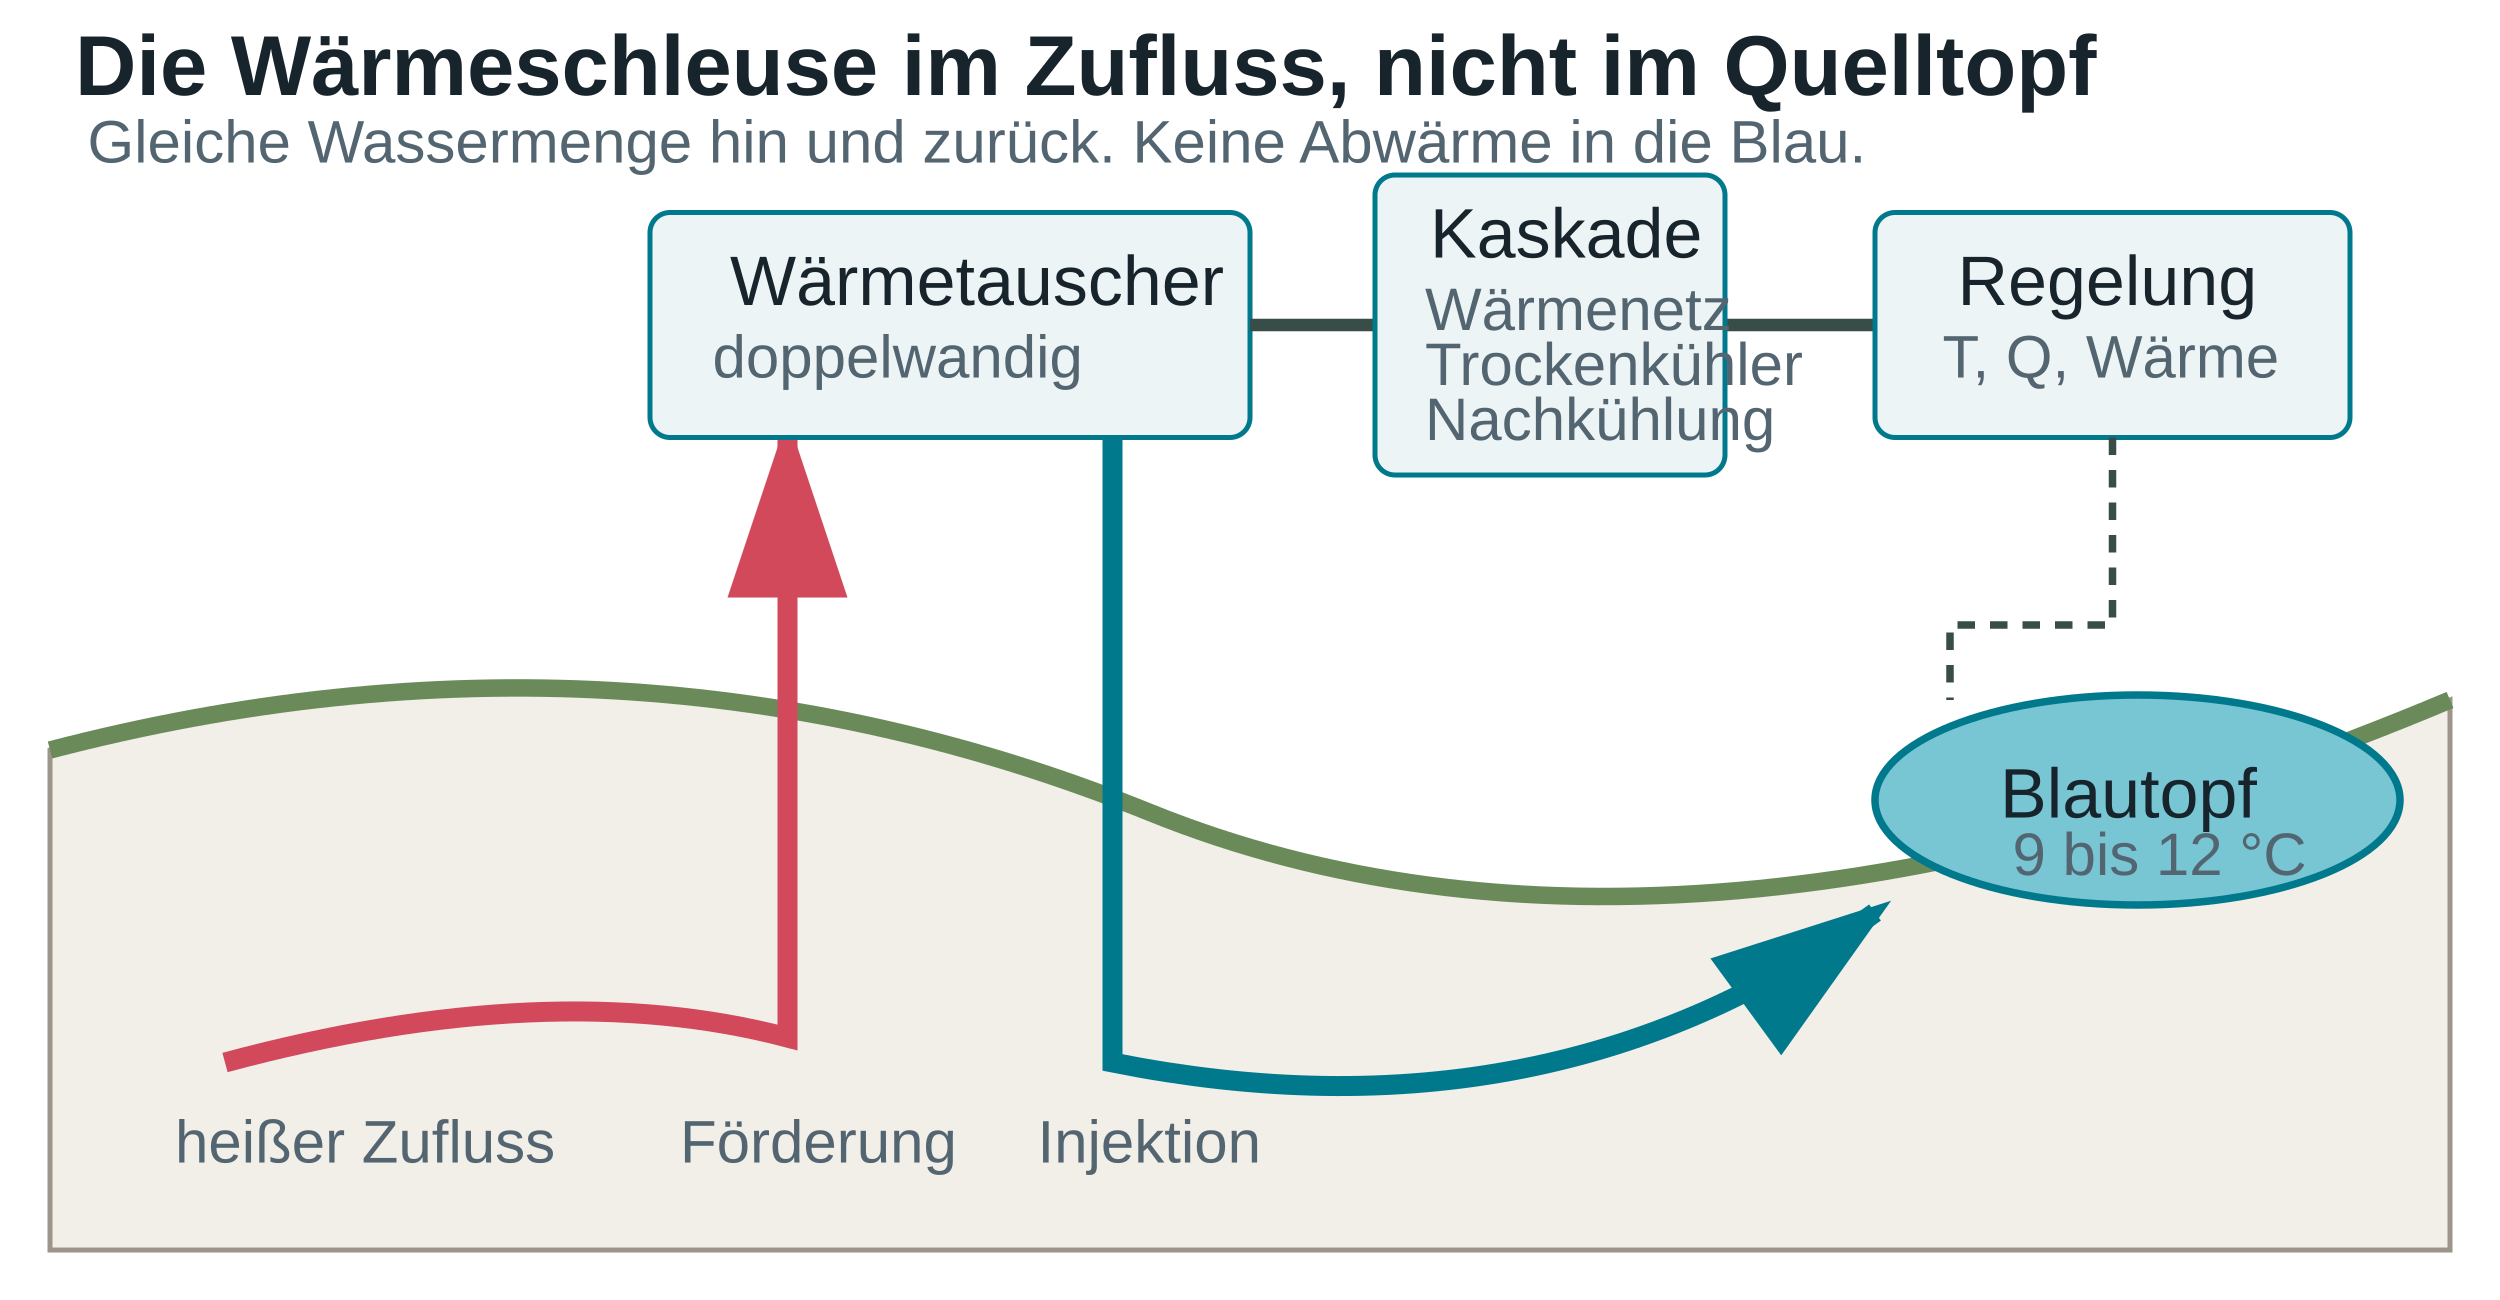
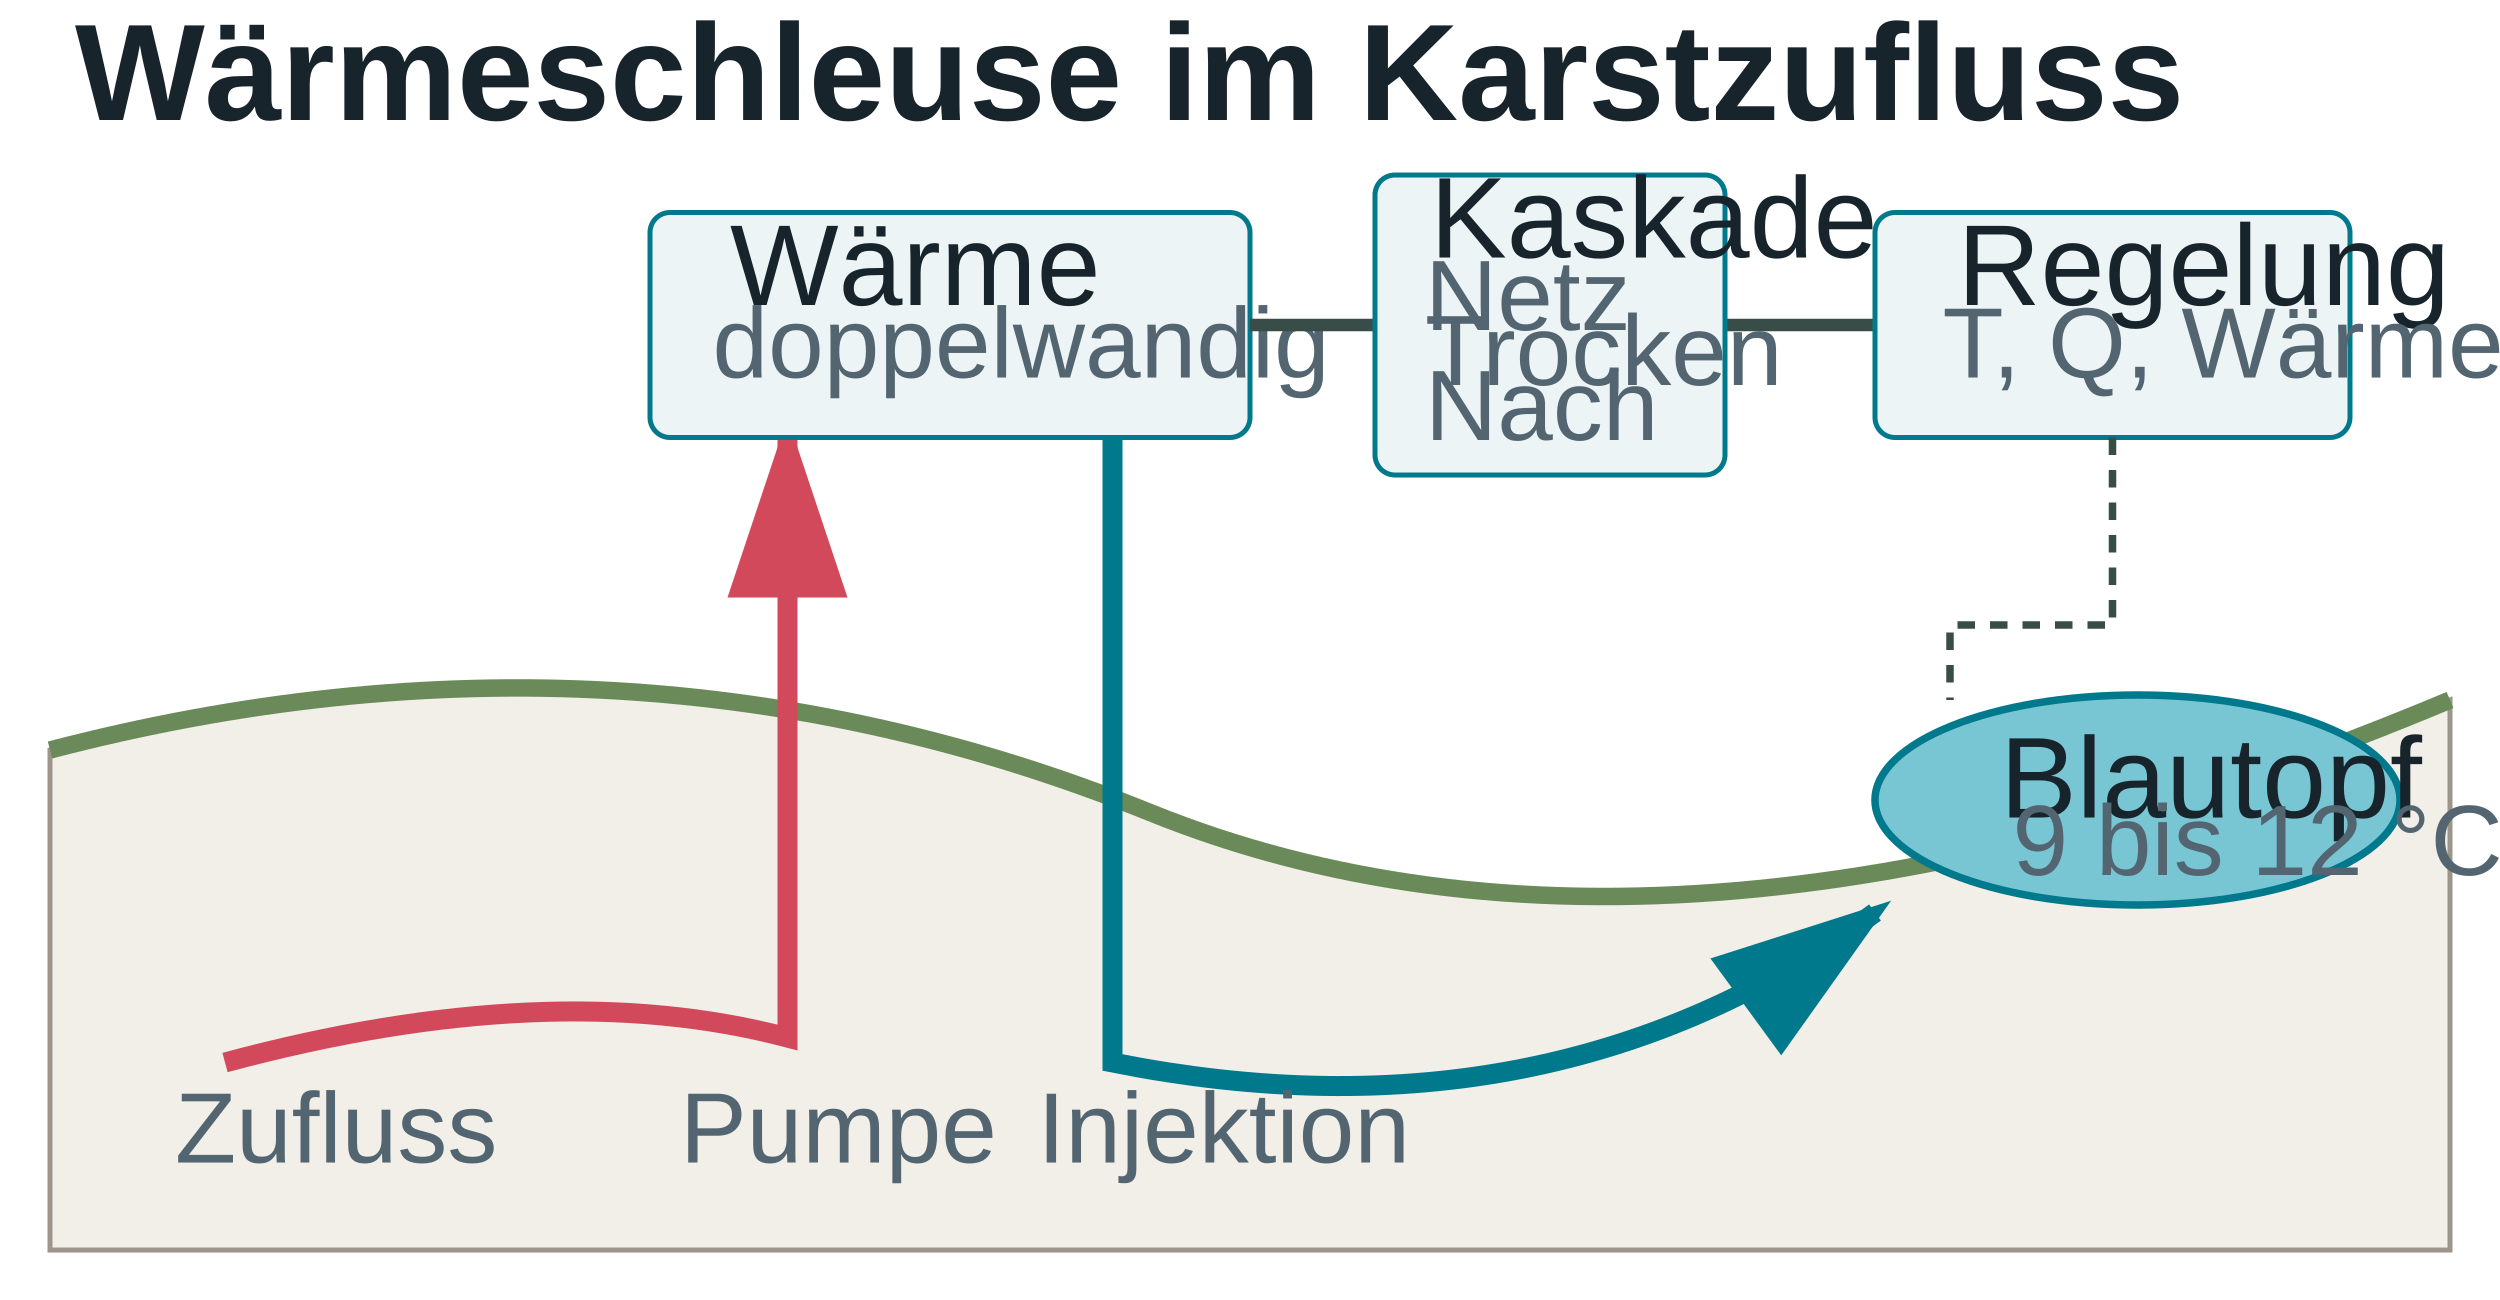
<svg xmlns="http://www.w3.org/2000/svg" width="1000" height="520" viewBox="0 0 1000 520">
  <rect width="1000" height="520" fill="white" />
-   <style>text{font-family:Arial,sans-serif;fill:#18242c;font-size:28px}.h{font-size:34px;font-weight:700}.s{font-size:24px;fill:#536570}.box{fill:#edf4f5;stroke:#00798c;stroke-width:2}.rock{fill:#f2eee8;stroke:#9d9589;stroke-width:2}.hot{stroke:#d1495b;stroke-width:8;fill:none;marker-end:url(#r)}.cold{stroke:#00798c;stroke-width:8;fill:none;marker-end:url(#b)}.pipe{stroke:#384d48;stroke-width:5;fill:none}</style>
+   <style>text{font-family:Arial,sans-serif;fill:#18242c;font-size:46px}.h{font-size:55px;font-weight:700}.s{font-size:40px;fill:#536570}.box{fill:#edf4f5;stroke:#00798c;stroke-width:2}.rock{fill:#f2eee8;stroke:#9d9589;stroke-width:2}.hot{stroke:#d1495b;stroke-width:8;fill:none;marker-end:url(#r)}.cold{stroke:#00798c;stroke-width:8;fill:none;marker-end:url(#b)}.pipe{stroke:#384d48;stroke-width:5;fill:none}</style>
  <defs>
    <marker id="r" markerWidth="10" markerHeight="10" refX="8" refY="3" orient="auto">
      <path d="M0,0 L0,6 L9,3 z" fill="#d1495b" />
    </marker>
    <marker id="b" markerWidth="10" markerHeight="10" refX="8" refY="3" orient="auto">
      <path d="M0,0 L0,6 L9,3 z" fill="#00798c" />
    </marker>
  </defs>
-   <text class="h" x="30" y="38">Die Wärmeschleuse im Zufluss, nicht im Quelltopf</text>
+   <text class="h" x="30" y="48">Wärmeschleuse im Karstzufluss</text>
  <path class="rock" d="M20 300 Q250 240 460 325 T980 280 L980 500 L20 500 Z" />
  <path d="M20 300 Q250 240 460 325 T980 280" stroke="#6a8b59" stroke-width="7" fill="none" />
  <ellipse cx="855" cy="320" rx="105" ry="42" fill="#78c6d4" stroke="#00798c" stroke-width="3" />
  <text x="800" y="327">Blautopf</text>
  <text class="s" x="805" y="350">9 bis 12 °C</text>
  <path class="hot" d="M90 425 Q220 390 315 415 L315 175" />
  <path class="cold" d="M445 175 L445 425 Q620 460 750 365" />
-   <text class="s" x="70" y="465">heißer Zufluss</text>
-   <text class="s" x="272" y="465">Förderung</text>
+   <text class="s" x="70" y="465">Zufluss</text>
+   <text class="s" x="272" y="465">Pumpe</text>
  <text class="s" x="415" y="465">Injektion</text>
  <rect class="box" x="260" y="85" width="240" height="90" rx="8" />
-   <text x="292" y="122">Wärmetauscher</text>
+   <text x="292" y="122">Wärme</text>
  <text class="s" x="285" y="151">doppelwandig</text>
  <path class="pipe" d="M500 130 L550 130" />
  <path class="pipe" d="M690 130 L750 130" />
  <rect class="box" x="550" y="70" width="140" height="120" rx="8" />
  <text x="572" y="103">Kaskade</text>
-   <text class="s" x="570" y="132">Wärmenetz</text>
-   <text class="s" x="570" y="154">Trockenkühler</text>
-   <text class="s" x="570" y="176">Nachkühlung</text>
+   <text class="s" x="570" y="132">Netz</text>
+   <text class="s" x="570" y="154">Trocken</text>
+   <text class="s" x="570" y="176">Nach</text>
  <rect class="box" x="750" y="85" width="190" height="90" rx="8" />
  <text x="783" y="122">Regelung</text>
  <text class="s" x="777" y="151">T, Q, Wärme</text>
  <path d="M845 175 L845 250 L780 250 L780 280" stroke="#384d48" stroke-width="3" fill="none" stroke-dasharray="7 6" />
-   <text class="s" x="35" y="65">Gleiche Wassermenge hin und zurück. Keine Abwärme in die Blau.</text>
</svg>
